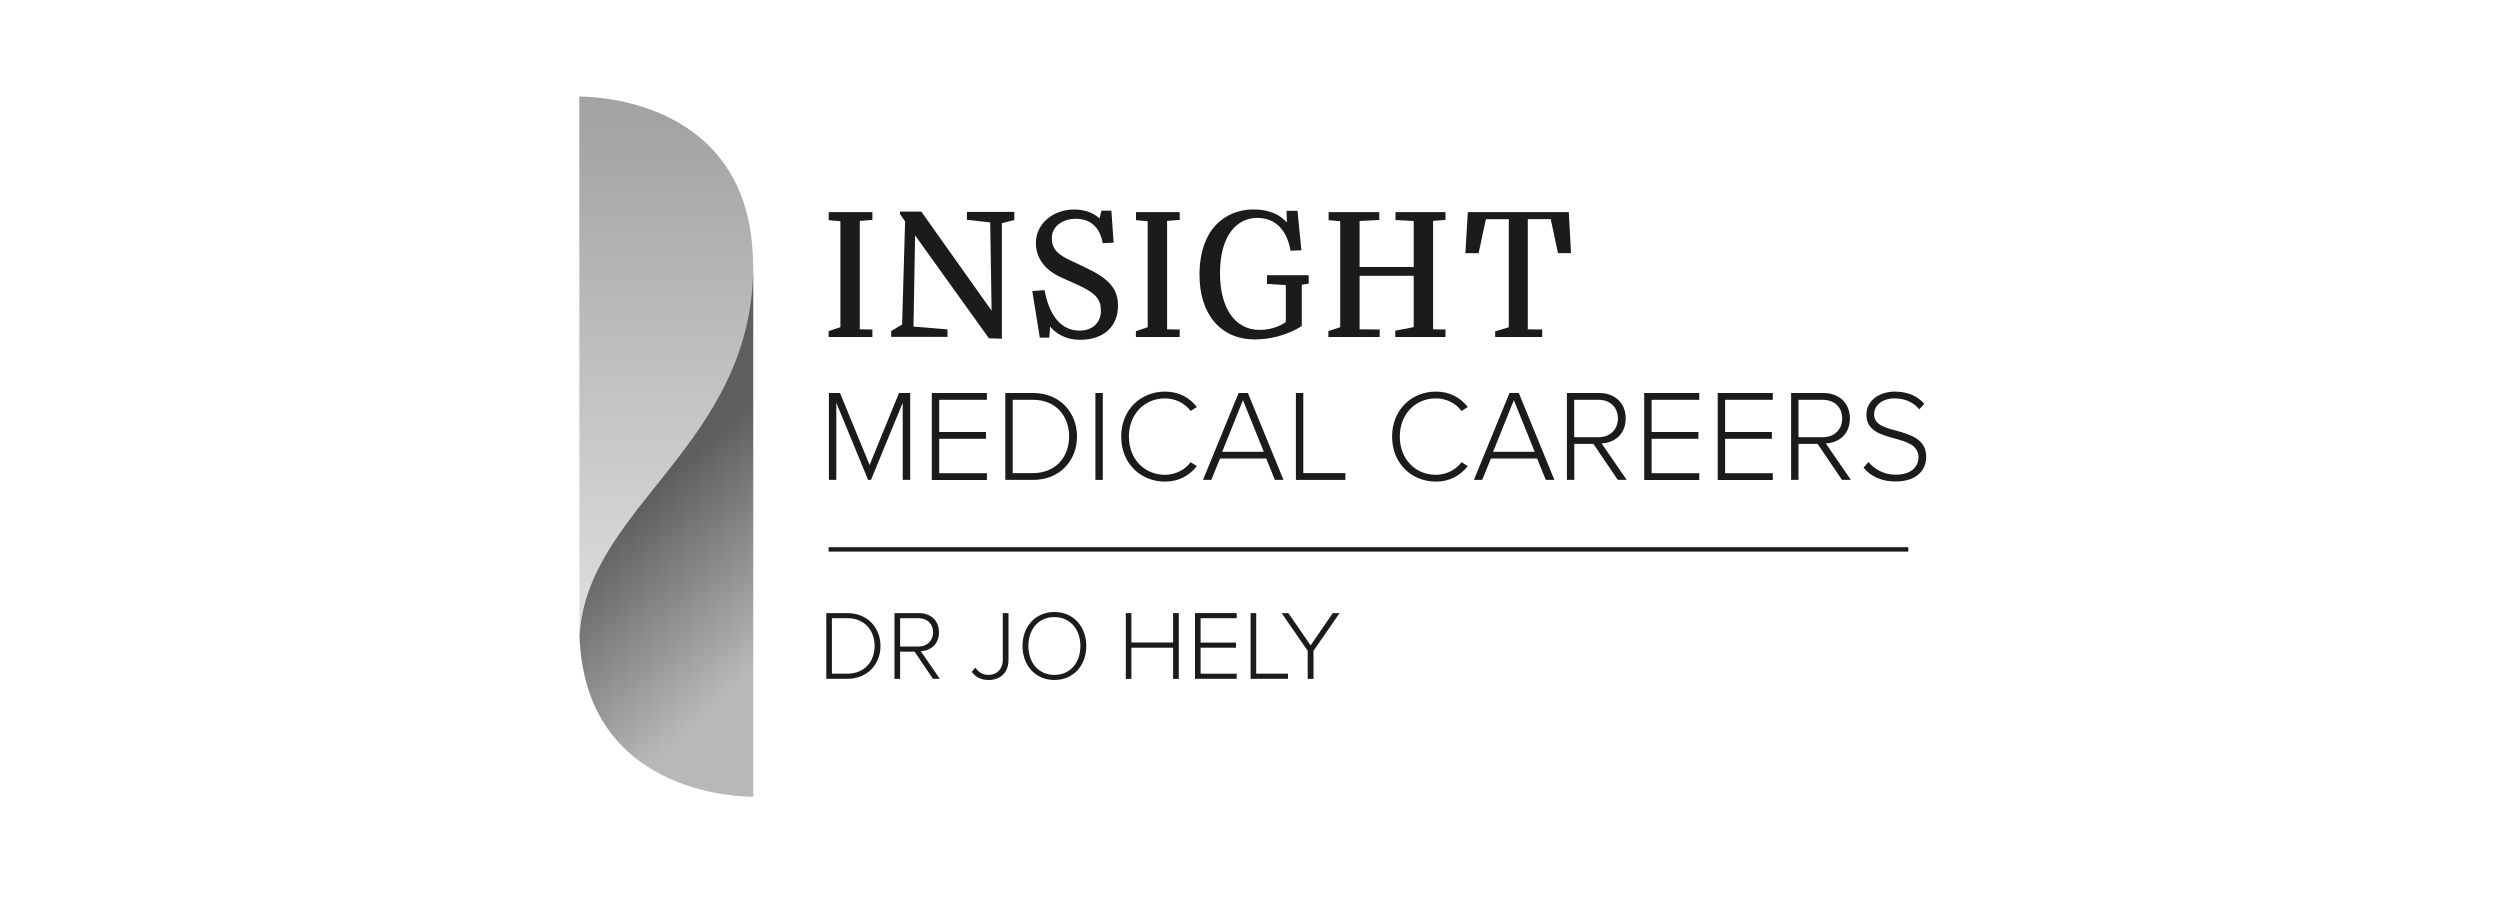
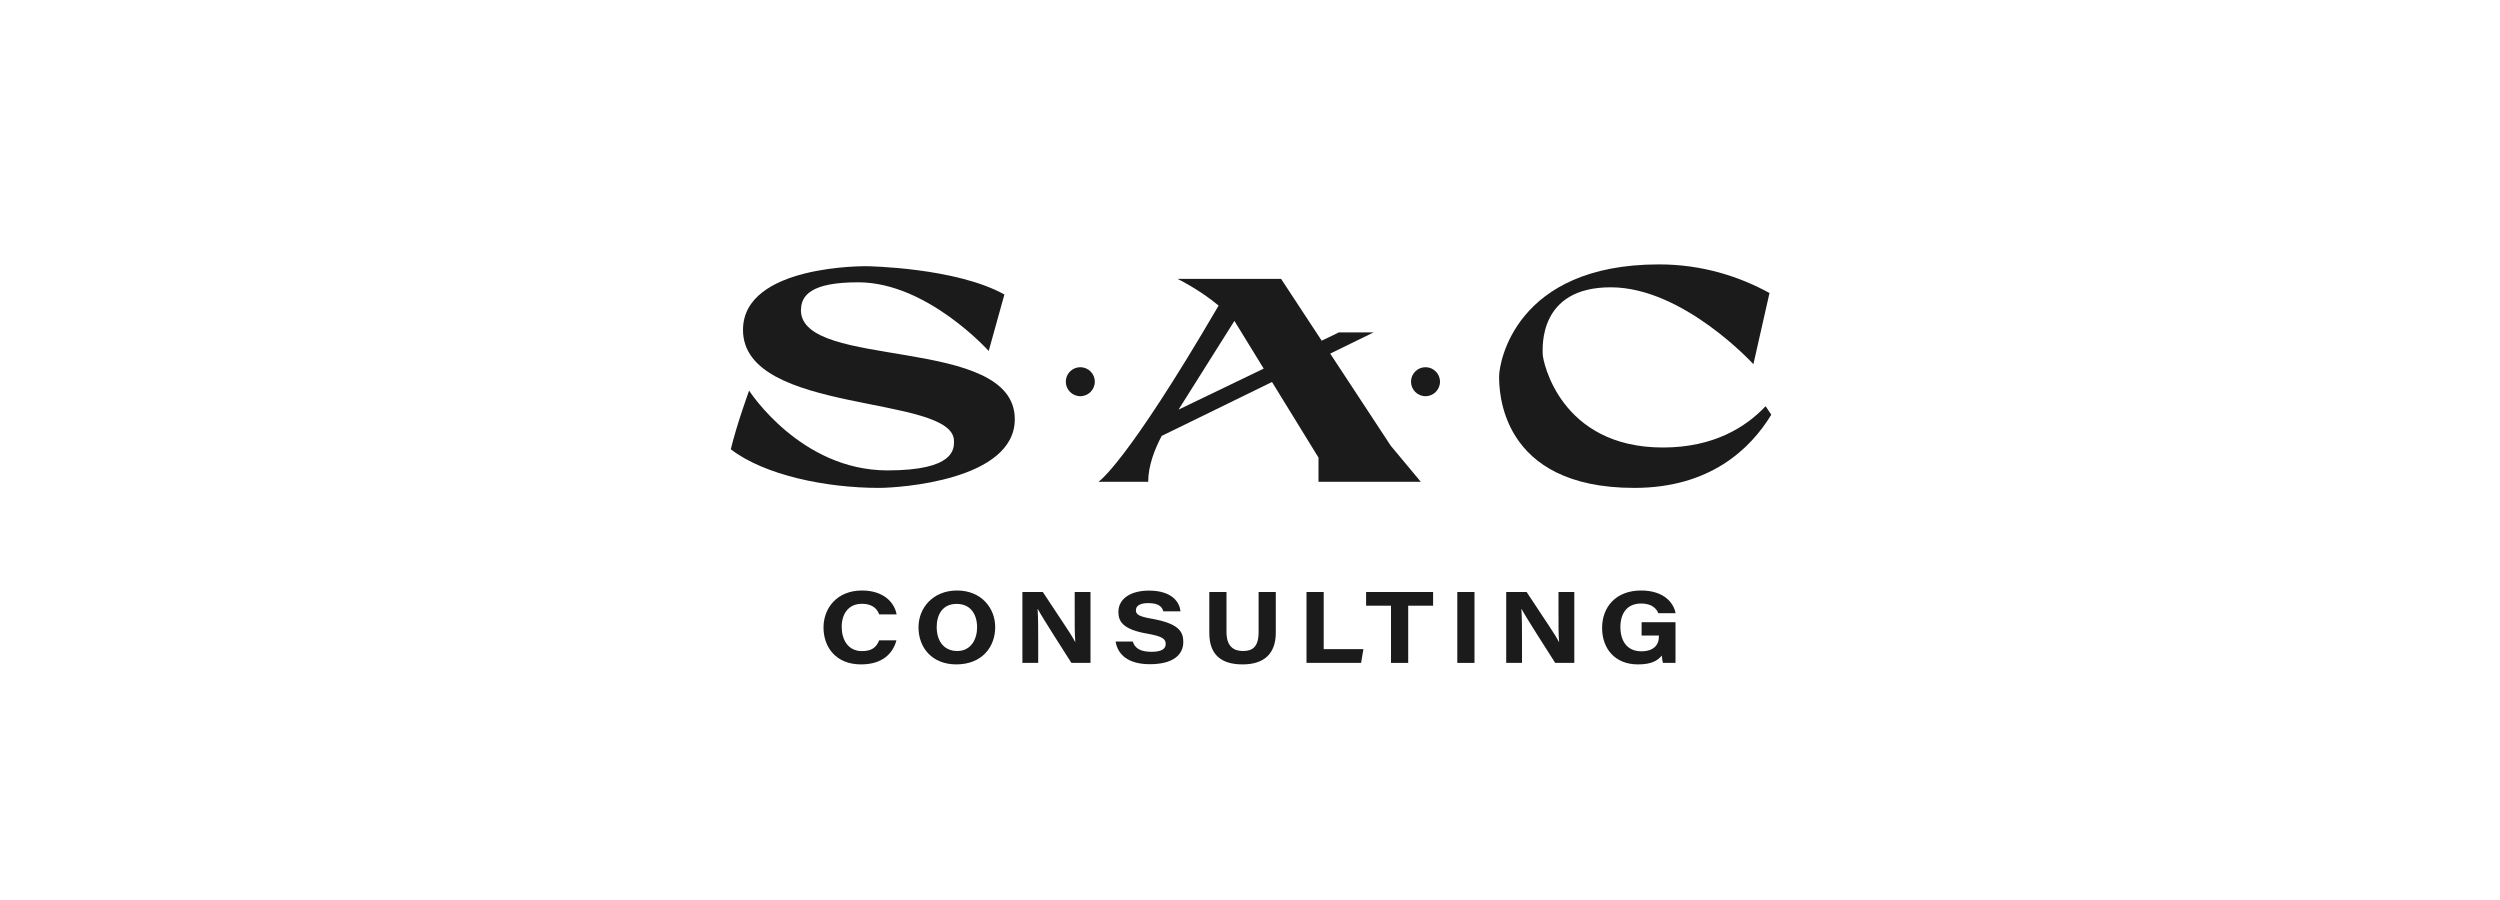
<svg xmlns="http://www.w3.org/2000/svg" id="Layer_1" data-name="Layer 1" viewBox="0 0 250 90">
  <defs>
    <style>
      .cls-1 {
        fill: #1b1b1b;
-       }
- 
-       .cls-1, .cls-2, .cls-3 {
        stroke-width: 0px;
      }
- 
-       .cls-2 {
-         fill: url(#linear-gradient);
-       }
- 
-       .cls-3 {
-         fill: url(#linear-gradient-2);
-       }
    </style>
-     <linearGradient id="linear-gradient" x1="66.63" y1="12" x2="66.63" y2="60.14" gradientUnits="userSpaceOnUse">
-       <stop offset="0" stop-color="#a3a3a3" />
-       <stop offset="1" stop-color="#dbdbdb" />
-     </linearGradient>
-     <linearGradient id="linear-gradient-2" x1="66.39" y1="48.02" x2="79.91" y2="62.64" gradientUnits="userSpaceOnUse">
-       <stop offset="0" stop-color="#5e5e5e" />
-       <stop offset="1" stop-color="#b8b8b8" />
-     </linearGradient>
  </defs>
  <g>
-     <g>
-       <path class="cls-1" d="M90.27,47.99v-7.71l-3.17,7.71h-.29l-3.18-7.71v7.71h-.74v-8.69h1.11l2.96,7.2,2.94-7.2h1.12v8.69h-.75Z" />
-       <path class="cls-1" d="M93.18,47.99v-8.69h5.51v.68h-4.77v3.22h4.68v.68h-4.68v3.44h4.77v.68h-5.51Z" />
-       <path class="cls-1" d="M100.53,47.99v-8.69h2.78c2.7,0,4.39,1.97,4.39,4.35s-1.69,4.34-4.39,4.34h-2.78ZM101.27,47.31h2.03c2.29,0,3.61-1.63,3.61-3.66s-1.3-3.67-3.61-3.67h-2.03v7.33Z" />
-       <path class="cls-1" d="M109.54,47.99v-8.69h.74v8.69h-.74Z" />
-       <path class="cls-1" d="M112.12,43.65c0-2.67,1.94-4.49,4.38-4.49,1.41,0,2.45.61,3.19,1.54l-.63.4c-.55-.76-1.5-1.26-2.57-1.26-2.02,0-3.6,1.55-3.6,3.82s1.58,3.82,3.6,3.82c1.07,0,2.02-.51,2.57-1.26l.63.39c-.77.95-1.79,1.55-3.19,1.55-2.44,0-4.38-1.82-4.38-4.49Z" />
-       <path class="cls-1" d="M127.49,47.99l-.87-2.14h-4.62l-.87,2.14h-.83l3.56-8.69h.93l3.56,8.69h-.83ZM124.29,40.03l-2.07,5.15h4.16l-2.08-5.15Z" />
-       <path class="cls-1" d="M129.59,47.99v-8.69h.74v8.01h4.21v.68h-4.95Z" />
-       <path class="cls-1" d="M139.21,43.65c0-2.67,1.94-4.49,4.38-4.49,1.41,0,2.45.61,3.19,1.54l-.63.4c-.55-.76-1.5-1.26-2.57-1.26-2.02,0-3.6,1.55-3.6,3.82s1.58,3.82,3.6,3.82c1.07,0,2.02-.51,2.57-1.26l.63.39c-.77.95-1.79,1.55-3.19,1.55-2.44,0-4.38-1.82-4.38-4.49Z" />
-       <path class="cls-1" d="M154.58,47.99l-.87-2.14h-4.62l-.87,2.14h-.83l3.56-8.69h.93l3.56,8.69h-.83ZM151.38,40.03l-2.07,5.15h4.16l-2.08-5.15Z" />
-       <path class="cls-1" d="M161.78,47.99l-2.44-3.6h-1.91v3.6h-.74v-8.69h3.24c1.5,0,2.64.95,2.64,2.54s-1.12,2.45-2.41,2.5l2.51,3.65h-.9ZM159.86,39.98h-2.44v3.74h2.44c1.15,0,1.93-.78,1.93-1.88s-.78-1.86-1.93-1.86Z" />
-       <path class="cls-1" d="M164.42,47.99v-8.69h5.51v.68h-4.77v3.22h4.68v.68h-4.68v3.44h4.77v.68h-5.51Z" />
-       <path class="cls-1" d="M171.77,47.99v-8.69h5.51v.68h-4.77v3.22h4.68v.68h-4.68v3.44h4.77v.68h-5.51Z" />
-       <path class="cls-1" d="M184.2,47.99l-2.44-3.6h-1.91v3.6h-.74v-8.69h3.24c1.5,0,2.64.95,2.64,2.54s-1.12,2.45-2.41,2.5l2.51,3.65h-.9ZM182.29,39.98h-2.44v3.74h2.44c1.15,0,1.93-.78,1.93-1.88s-.78-1.86-1.93-1.86Z" />
-       <path class="cls-1" d="M186.85,46.21c.56.65,1.47,1.26,2.71,1.26,1.78,0,2.29-.99,2.29-1.73,0-1.22-1.16-1.56-2.38-1.89-1.37-.38-2.83-.77-2.83-2.37,0-1.42,1.28-2.32,2.85-2.32,1.3,0,2.27.46,2.94,1.22l-.5.55c-.63-.76-1.51-1.09-2.49-1.09-1.16,0-2.03.66-2.03,1.6,0,1.03,1.08,1.33,2.27,1.64,1.41.4,2.94.85,2.94,2.61,0,1.12-.74,2.46-3.09,2.46-1.43,0-2.51-.57-3.18-1.38l.48-.56Z" />
-     </g>
-     <g>
-       <path class="cls-1" d="M82.63,67.89v-6.58h2.1c2.04,0,3.32,1.49,3.32,3.29s-1.28,3.28-3.32,3.28h-2.1ZM83.19,67.37h1.54c1.73,0,2.73-1.23,2.73-2.77s-.99-2.78-2.73-2.78h-1.54v5.55Z" />
-       <path class="cls-1" d="M93.3,67.89l-1.84-2.72h-1.45v2.72h-.56v-6.58h2.45c1.13,0,2,.72,2,1.92s-.85,1.85-1.82,1.89l1.9,2.76h-.68ZM91.85,61.82h-1.84v2.83h1.84c.87,0,1.46-.59,1.46-1.42s-.59-1.41-1.46-1.41Z" />
-       <path class="cls-1" d="M97.52,66.77c.3.38.69.72,1.31.72.9,0,1.45-.62,1.45-1.51v-4.67h.57v4.67c0,1.37-.9,2.02-1.99,2.02-.71,0-1.25-.25-1.69-.81l.35-.42Z" />
-       <path class="cls-1" d="M105.44,61.2c1.92,0,3.19,1.48,3.19,3.4s-1.27,3.4-3.19,3.4-3.19-1.48-3.19-3.4,1.26-3.4,3.19-3.4ZM105.44,61.71c-1.6,0-2.6,1.21-2.6,2.89s1.01,2.89,2.6,2.89,2.6-1.23,2.6-2.89-1.02-2.89-2.6-2.89Z" />
-       <path class="cls-1" d="M117.31,67.89v-3.12h-4.17v3.12h-.56v-6.58h.56v2.94h4.17v-2.94h.57v6.58h-.57Z" />
-       <path class="cls-1" d="M119.5,67.89v-6.58h4.17v.51h-3.61v2.44h3.54v.51h-3.54v2.6h3.61v.51h-4.17Z" />
-       <path class="cls-1" d="M125.06,67.89v-6.58h.56v6.06h3.18v.51h-3.75Z" />
-       <path class="cls-1" d="M130.77,67.89v-2.81l-2.61-3.77h.68l2.22,3.23,2.22-3.23h.68l-2.61,3.77v2.81h-.57Z" />
-     </g>
-     <g>
-       <path class="cls-1" d="M87.24,21.2v.79l-1.26.1v10.84l1.26.02v.75h-4.38v-.59l1.18-.39v-10.6l-1.17-.1v-.81h4.36Z" />
-       <path class="cls-1" d="M89.98,21.16h2.15l7.03,9.91-.14-8.83-2.33-.26v-.79h4.74v.81l-1.24.32v11.55l-1.3-.04-7.38-10.29-.16,9.12,3.4.28v.75h-5.63v-.59l1.09-.65.3-10.31-.51-.73v-.26Z" />
-       <path class="cls-1" d="M107.42,20.95c1.18,0,2.01.41,2.53.89l.2-.77h.99l.22,3.2-1.09.04c-.18-1.07-.81-2.43-2.7-2.43-1.34,0-2.39.79-2.39,1.91s.59,1.66,1.9,2.27l1.54.73c2.15,1.03,3.18,1.99,3.18,3.77,0,2.05-1.38,3.42-3.81,3.42-1.42,0-2.37-.61-2.98-1.32l-.08,1.11h-.95l-.75-4.66,1.22-.1c.36,1.92,1.28,4.05,3.51,4.05,1.34,0,2.13-.85,2.13-1.97s-.45-1.76-2.33-2.61l-1.62-.73c-1.56-.69-2.55-1.86-2.55-3.44,0-1.95,1.72-3.36,3.83-3.36Z" />
-       <path class="cls-1" d="M117.97,21.2v.79l-1.26.1v10.84l1.26.02v.75h-4.38v-.59l1.18-.39v-10.6l-1.17-.1v-.81h4.36Z" />
-       <path class="cls-1" d="M125.4,20.95c1.78,0,2.78.71,3.28,1.3l-.02-1.17h1.09l.39,3.95-1.09.04c-.3-1.78-1.28-3.28-3.34-3.28-1.88,0-3.71,1.58-3.71,5.53,0,3.5,1.5,5.67,3.97,5.67,1.48,0,2.43-.65,2.61-.79v-3.69l-1.88-.12v-.87h4.17v.85l-.69.1v4.13c-.69.45-2.39,1.34-4.72,1.34-3.38,0-5.51-2.51-5.51-6.44,0-4.62,2.59-6.56,5.45-6.56Z" />
-       <path class="cls-1" d="M144.55,21.2v.79l-1.24.1v10.84l1.24.02v.75h-5.02v-.63l1.84-.36v-5.13h-5.41v5.35l2.01.02v.75h-5.13v-.59l1.18-.39v-10.6l-1.16-.1v-.81h5.07v.79l-1.97.1v4.6h5.41v-4.6l-1.82-.1v-.79h5Z" />
-       <path class="cls-1" d="M156.88,21.2c0,.12.22,4.11.22,4.11h-1.3l-.73-3.4h-2.29v11.02l1.44.02v.75h-4.7v-.57l1.36-.41v-10.8h-2.29l-.73,3.4h-1.32s.24-3.99.24-4.11h10.11Z" />
-     </g>
-     <rect class="cls-1" x="82.86" y="54.72" width="107.97" height=".44" />
+     <path class="cls-1" d="M89.64,64.04c-.33,1.24-1.32,2.4-3.54,2.4-2.53,0-3.75-1.75-3.75-3.69s1.35-3.7,3.85-3.7c2.17,0,3.25,1.21,3.46,2.39h-1.74c-.15-.41-.53-1.06-1.74-1.06-1.33,0-2.01,1.01-2.01,2.3s.63,2.43,2.02,2.43c1.01,0,1.45-.39,1.73-1.08h1.73Z" />
+     <path class="cls-1" d="M99.52,62.72c0,1.96-1.31,3.72-3.89,3.72-2.4,0-3.78-1.64-3.78-3.71,0-1.95,1.45-3.68,3.86-3.68s3.81,1.74,3.81,3.67ZM93.67,62.71c0,1.34.68,2.39,2.06,2.39s1.98-1.2,1.98-2.36c0-1.26-.61-2.35-2.05-2.35s-1.99,1.12-1.99,2.31Z" />
+     <path class="cls-1" d="M102.24,66.29v-7.09h2.04c1.99,3.04,2.79,4.14,3.23,4.99h.02c-.07-.74-.06-2.07-.06-3.24v-1.75h1.58v7.09h-1.91c-.67-1.06-2.94-4.58-3.36-5.39h-.02c.06.88.06,1.88.06,3.14v2.25h-1.58Z" />
+     <path class="cls-1" d="M113.28,64.17c.2.61.69,1.01,1.87,1.01,1.1,0,1.42-.34,1.42-.79,0-.49-.33-.76-1.82-1.02-2.46-.42-2.91-1.22-2.91-2.17,0-1.42,1.36-2.14,3.04-2.14,2.43,0,3.09,1.25,3.17,2.07h-1.72c-.1-.35-.34-.82-1.5-.82-.82,0-1.24.26-1.24.72,0,.41.29.62,1.62.85,2.69.48,3.12,1.3,3.12,2.32,0,1.23-.96,2.22-3.34,2.22-2.22,0-3.22-.99-3.43-2.27h1.72Z" />
+     <path class="cls-1" d="M122.65,59.2v4.01c0,1.51.79,1.89,1.66,1.89.93,0,1.55-.4,1.55-1.89v-4.01h1.72v4.06c0,2.15-1.21,3.18-3.32,3.18s-3.33-.94-3.33-3.14v-4.1h1.72Z" />
+     <path class="cls-1" d="M130.65,59.2h1.72v5.71h3.97l-.23,1.38h-5.46v-7.09Z" />
+     <path class="cls-1" d="M139.11,60.57h-2.5v-1.37h6.7v1.37h-2.49v5.72h-1.72v-5.72Z" />
+     <path class="cls-1" d="M147.45,59.2v7.09h-1.72v-7.09h1.72Z" />
+     <path class="cls-1" d="M150.62,66.29v-7.09h2.04c1.99,3.04,2.79,4.14,3.23,4.99h.02c-.07-.74-.06-2.07-.06-3.24v-1.75h1.58v7.09h-1.91c-.67-1.06-2.94-4.58-3.36-5.39h-.02c.06.88.06,1.88.06,3.14v2.25h-1.58Z" />
+     <path class="cls-1" d="M167.54,66.29h-1.25c-.04-.16-.09-.47-.11-.73-.45.53-1.06.88-2.39.88-2.3,0-3.58-1.58-3.58-3.65s1.36-3.74,3.9-3.74c2.28,0,3.26,1.24,3.45,2.27h-1.73c-.14-.36-.55-.97-1.71-.97-1.45,0-2.08,1.03-2.08,2.35,0,1.39.66,2.43,2.1,2.43,1.2,0,1.75-.62,1.75-1.47v-.11h-1.73v-1.33h3.39v4.06Z" />
  </g>
  <g>
-     <path class="cls-2" d="M75.29,25.65c-.62-16.4-17.36-15.99-17.36-15.99,0,0,.01,54.43.02,54.28.79,16.12,17.37,15.72,17.37,15.72V26.57c0,.57-.02,1.12-.05,1.66.03-.54.05-1.1.05-1.66,0-.62-.02-.68-.03-.93Z" />
-     <path class="cls-3" d="M75.32,79.66V26.57c0,17.95-16.74,24.11-17.36,37.1.62,16.4,17.36,15.99,17.36,15.99Z" />
+     <path class="cls-1" d="M176.56,40.62h0c-1.95,2.07-5.16,4.13-10.27,4.13-10.3,0-12.02-8.69-12.02-9.33s-.46-6.69,6.8-6.69,14.27,7.69,14.27,7.69l1.61-7.12c-3.06-1.67-6.75-2.86-11.05-2.86-14.41,0-15.99,9.87-15.99,11.19s0,11.16,13.52,11.16c7.57,0,11.61-3.89,13.7-7.32l-.57-.85Z" />
+     <path class="cls-1" d="M133.02,35.36l4.34-2.12h-3.47l-1.72.83-4.06-6.18h-10.35s2.24,1.1,4.1,2.67c-9.35,16.02-12.02,17.62-12.02,17.62h4.98c0-1.61.65-3.27,1.35-4.59l11.03-5.39,4.65,7.56v2.42h10.23l-3-3.6-6.06-9.22ZM117.85,40.97h0s5.59-8.88,5.59-8.88l2.93,4.77-8.53,4.11Z" />
+     <path class="cls-1" d="M80.1,31.01c0-1.46.99-2.78,5.72-2.78,6.9,0,13.05,6.87,13.05,6.87,0,0,.86-3.08,1.57-5.65-4.86-2.71-13.77-2.83-13.77-2.83,0,0-12.37-.18-12.37,6.37,0,8.55,21.1,6.4,21.1,11.12,0,.77.09,2.93-6.65,2.93-8.73,0-13.84-7.98-13.84-7.98,0,0-1.25,3.43-1.83,5.87,3.37,2.59,9.52,3.86,14.81,3.86,2.02,0,13.59-.75,13.59-6.87,0-8.47-21.39-4.87-21.39-10.91Z" />
+     <path class="cls-1" d="M108.03,36.72c-.8,0-1.45.65-1.45,1.45s.65,1.45,1.45,1.45,1.45-.65,1.45-1.45-.65-1.45-1.45-1.45Z" />
+     <path class="cls-1" d="M142.55,36.72c-.8,0-1.45.65-1.45,1.45s.65,1.45,1.45,1.45,1.45-.65,1.45-1.45-.65-1.45-1.45-1.45Z" />
  </g>
</svg>
